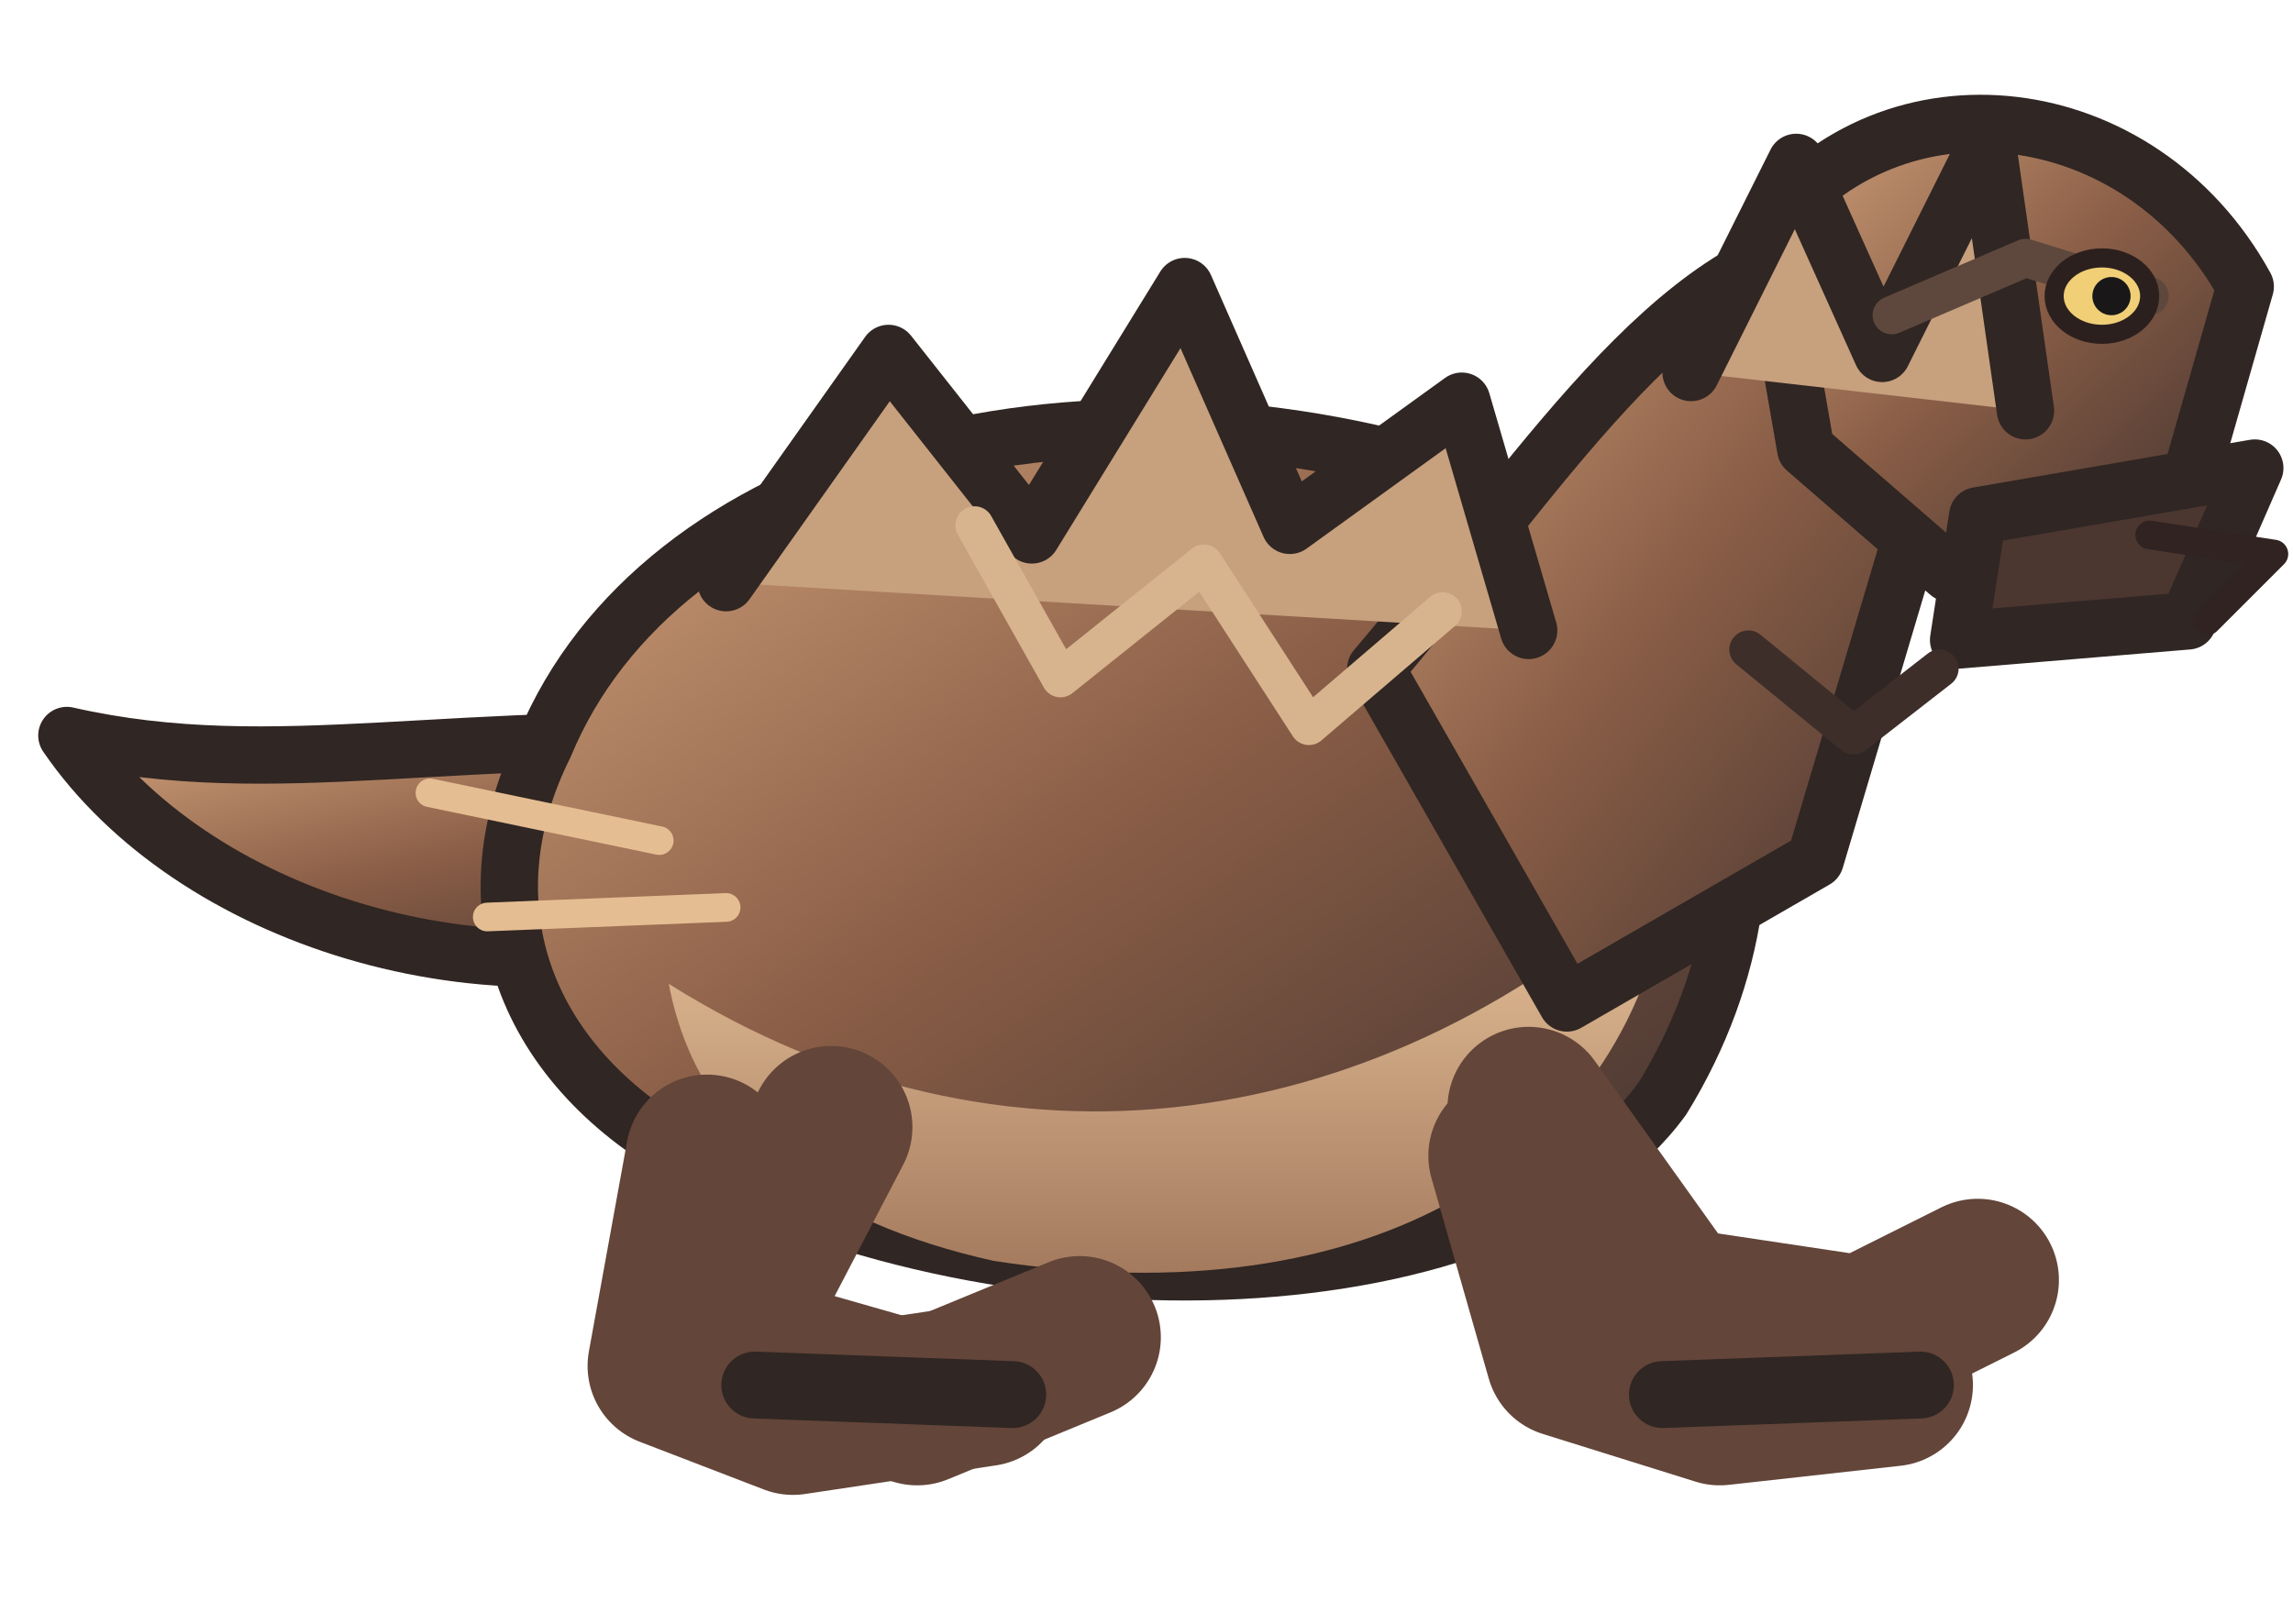
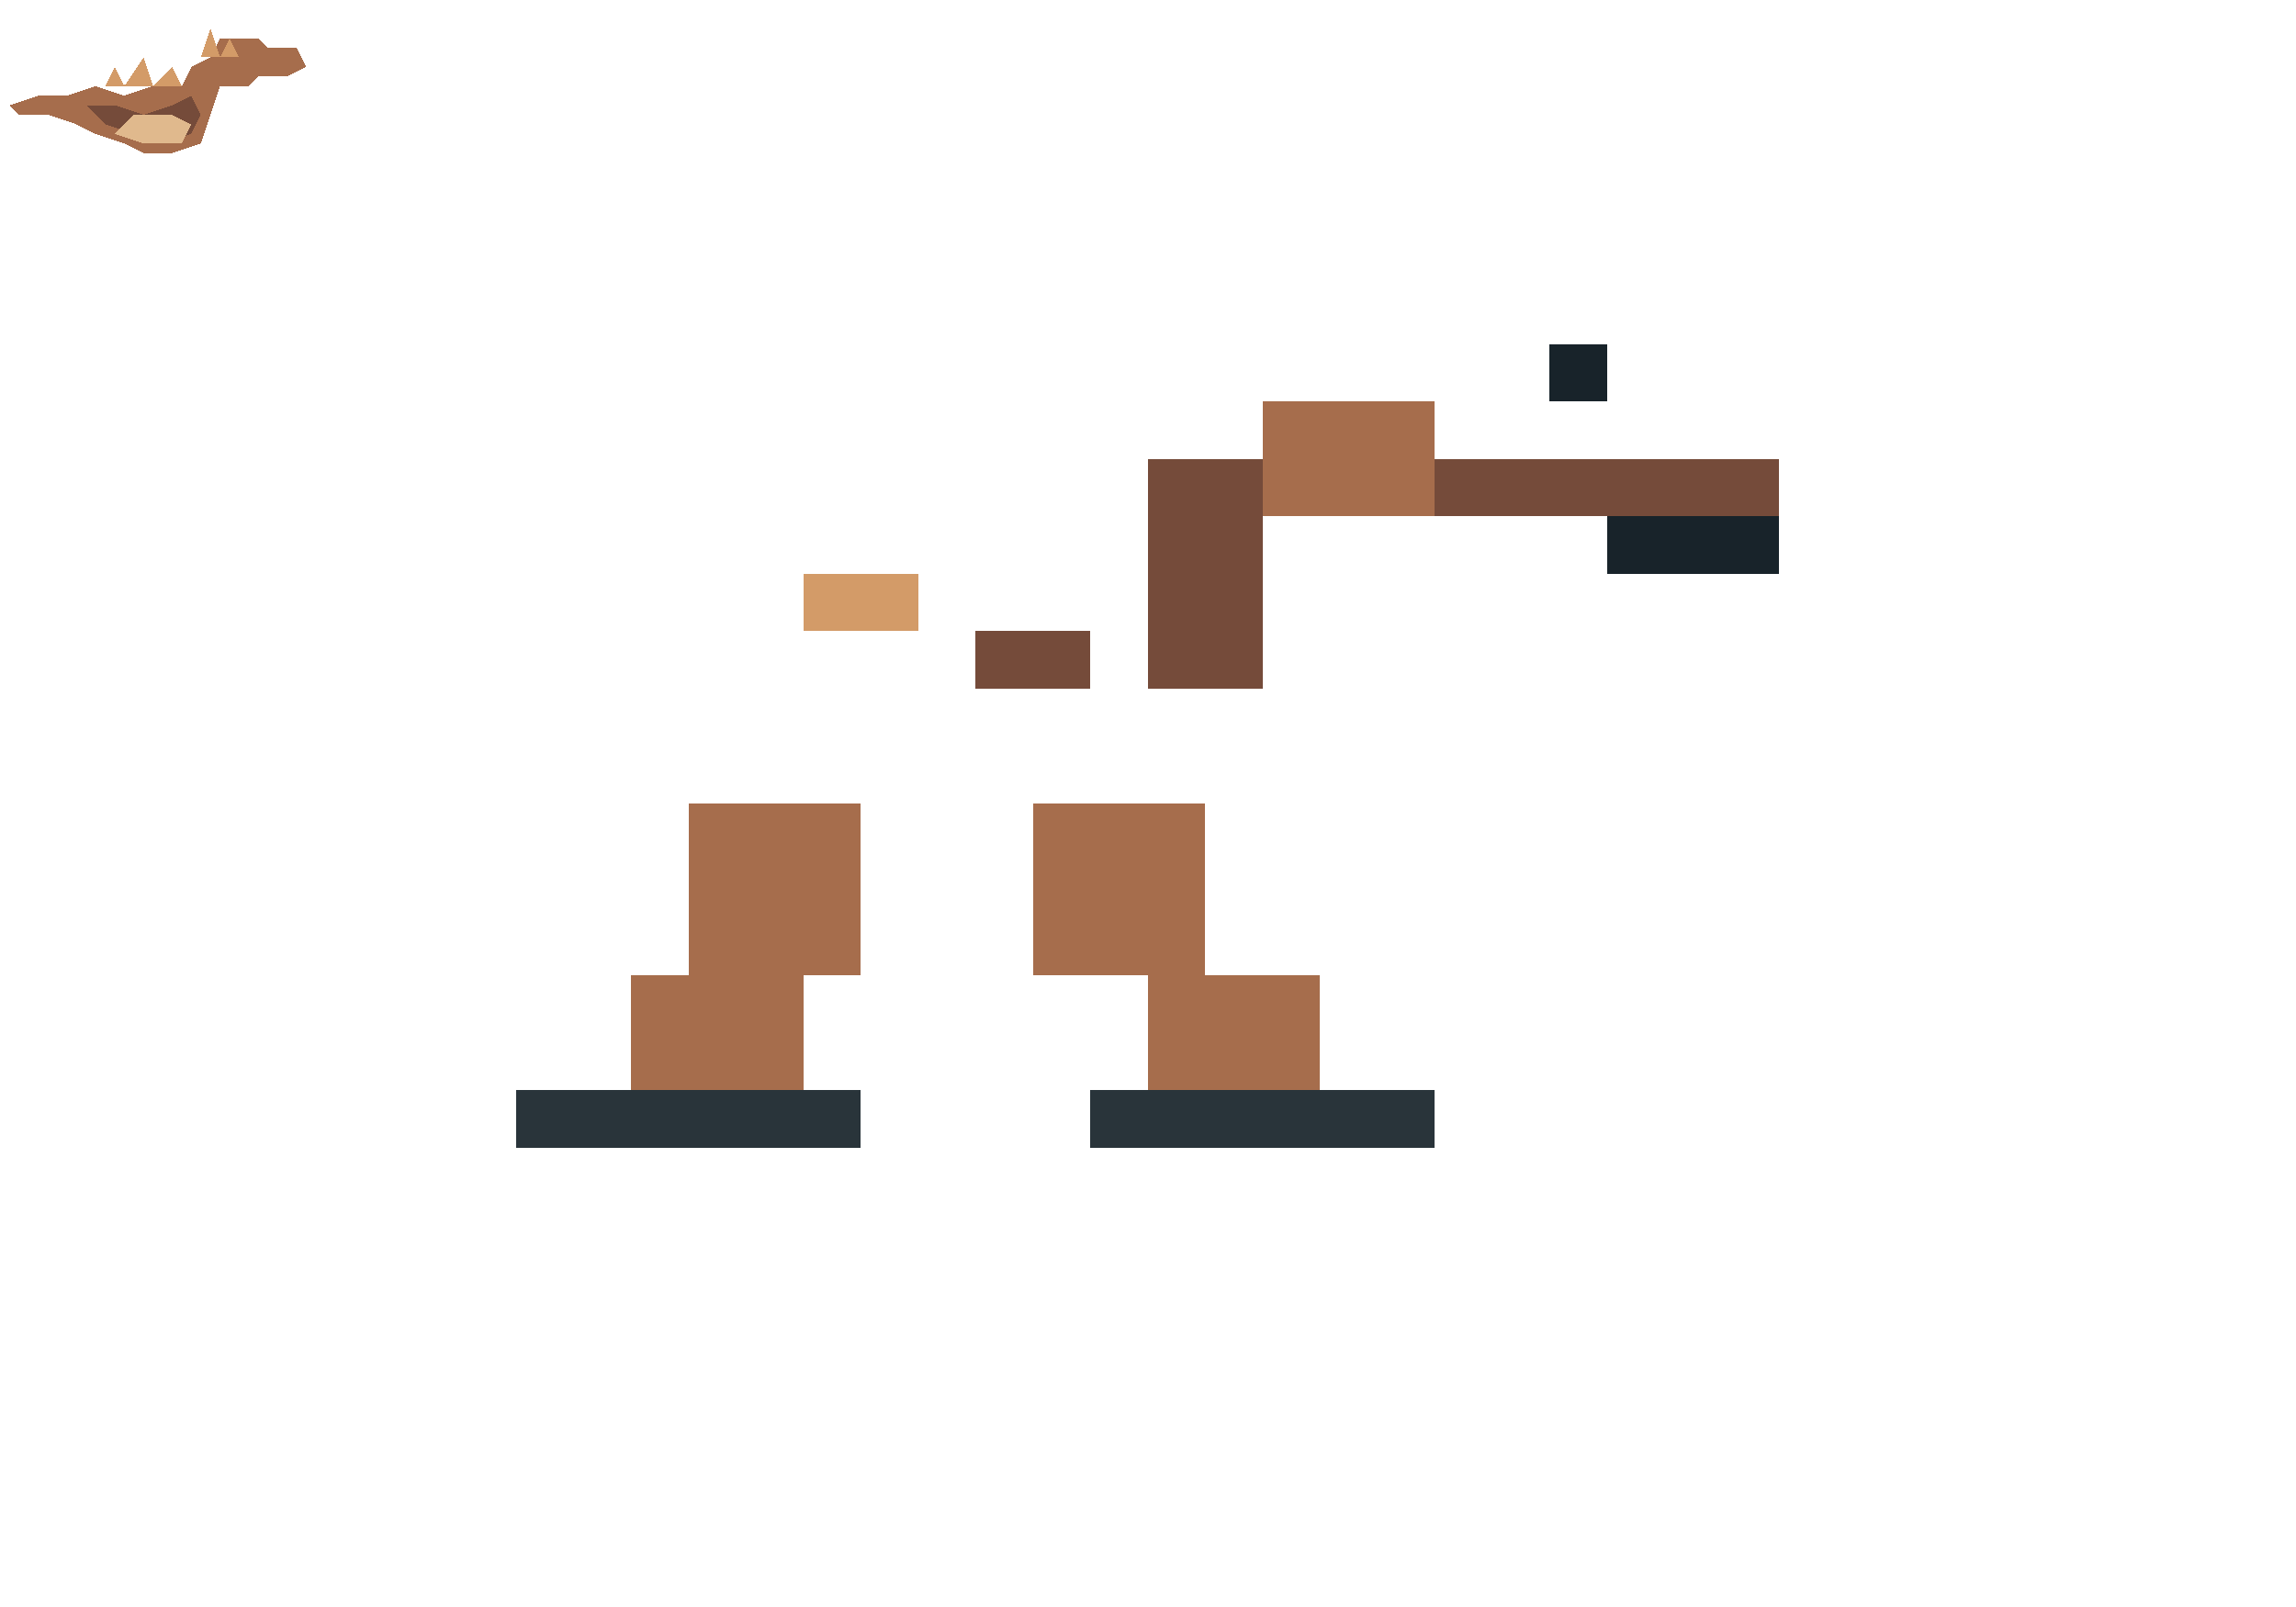
- <svg xmlns="http://www.w3.org/2000/svg" viewBox="0 0 240 170">
-   <defs>
-     <linearGradient id="v" x1="0" y1="0" x2="1" y2="1">
-       <stop stop-color="#d0a17b" />
-       <stop offset=".48" stop-color="#895d46" />
-       <stop offset="1" stop-color="#3d302e" />
-     </linearGradient>
-     <linearGradient id="u" x1="0" y1="0" x2="0" y2="1">
-       <stop stop-color="#ebc69d" />
-       <stop offset="1" stop-color="#a47a5e" />
-     </linearGradient>
-   </defs>
-   <g stroke="#302623" stroke-width="6" stroke-linejoin="round" stroke-linecap="round">
-     <path d="M77 97 C51 106 20 96 7 77 C29 82 48 76 82 78 L106 91Z" fill="url(#v)" />
-     <path d="M57 78 C69 49 112 37 153 50 C181 58 190 89 174 115 C158 137 106 139 72 121 C54 111 49 94 57 78Z" fill="url(#v)" />
-     <path d="M70 103 C105 125 145 119 175 91 C171 122 143 138 104 132 C86 128 73 119 70 103Z" fill="url(#u)" stroke="none" />
-     <path d="M144 70 C161 50 175 27 193 25 C207 24 212 39 201 53 L190 90 L164 105Z" fill="url(#v)" />
-     <path d="M185 24 C198 7 224 10 235 30 L229 51 L204 60 L189 47Z" fill="url(#v)" />
-     <path d="M207 54 L236 49 L229 65 L205 67Z" fill="#4b3630" />
-     <path d="M76 61 L93 37 L108 56 L124 30 L135 55 L153 42 L160 66" fill="#c7a07e" />
-     <path d="M177 39 L188 17 L197 37 L208 15 L212 43" fill="#c7a07e" />
-     <path d="M198 33 L212 27 L225 31" fill="none" stroke="#5e483d" stroke-width="4" />
-     <ellipse cx="220" cy="31" rx="5" ry="4" fill="#f0cf77" stroke="#2c201e" stroke-width="2" />
-     <circle cx="221" cy="31" r="2" fill="#191718" stroke="none" />
-     <path d="M225 56 L238 58 L231 65" fill="none" stroke="#302321" stroke-width="3" />
-     <path d="M87 118 L75 141 L96 147 L113 140 M160 116 L175 137 L195 140 L207 134" fill="none" stroke="#634539" stroke-width="17" />
-     <path d="M74 121 L70 143 L83 148 L103 145 M158 121 L164 142 L180 147 L198 145" fill="none" stroke="#634539" stroke-width="17" />
-     <path d="M79 145 L106 146 M174 146 L201 145" fill="none" stroke="#302623" stroke-width="7" />
-     <path d="M102 55 L111 71 L126 59 L137 76 L151 64" fill="none" stroke="#d8b48e" stroke-width="4" />
-     <path d="M69 88 L45 83 M76 95 L51 96" fill="none" stroke="#e5bd92" stroke-width="3" />
-     <path d="M183 68 L194 77 L203 70" fill="none" stroke="#3d2e2a" stroke-width="4" />
-   </g>
+ <svg xmlns="http://www.w3.org/2000/svg" viewBox="0 0 240 168" shape-rendering="crispEdges">
+   <rect width="240" height="168" fill="none" />
+   <polygon points="7,10 10,9 13,10 16,9 19,9 20,7 22,6 23,4 27,4 28,5 31,5 32,7 30,8 27,8 26,9 23,9 22,12 21,15 18,16 15,16 13,15 10,14 8,13 5,12 2,12 1,11 4,10" fill="#a66d4c" />
+   <polygon points="9,11 12,11 15,12 18,11 20,10 21,12 20,14 17,15 14,14 11,13" fill="#754b3a" />
+   <polygon points="14,12 18,12 20,13 19,15 15,15 12,14" fill="#e0b98d" />
+   <rect x="120" y="48" width="12" height="24" fill="#754b3a" />
+   <rect x="132" y="42" width="18" height="12" fill="#a66d4c" />
+   <rect x="150" y="48" width="18" height="6" fill="#754b3a" />
+   <polygon points="11,9 12,7 13,9 15,6 16,9 18,7 19,9" fill="#d39b68" />
+   <polygon points="21,6 22,3 23,6 24,4 25,6" fill="#d39b68" />
+   <rect x="162" y="48" width="24" height="6" fill="#754b3a" />
+   <rect x="168" y="54" width="18" height="6" fill="#18232a" />
+   <rect x="162" y="36" width="6" height="6" fill="#ffe36b" />
+   <rect x="162" y="36" width="6" height="6" fill="#18232a" />
+   <rect x="72" y="84" width="18" height="18" fill="#a66d4c" />
+   <rect x="108" y="84" width="18" height="18" fill="#a66d4c" />
+   <rect x="66" y="102" width="18" height="12" fill="#a66d4c" />
+   <rect x="120" y="102" width="18" height="12" fill="#a66d4c" />
+   <rect x="54" y="114" width="36" height="6" fill="#29343a" />
+   <rect x="114" y="114" width="36" height="6" fill="#29343a" />
+   <rect x="84" y="60" width="12" height="6" fill="#d39b68" />
+   <rect x="102" y="66" width="12" height="6" fill="#754b3a" />
</svg>
